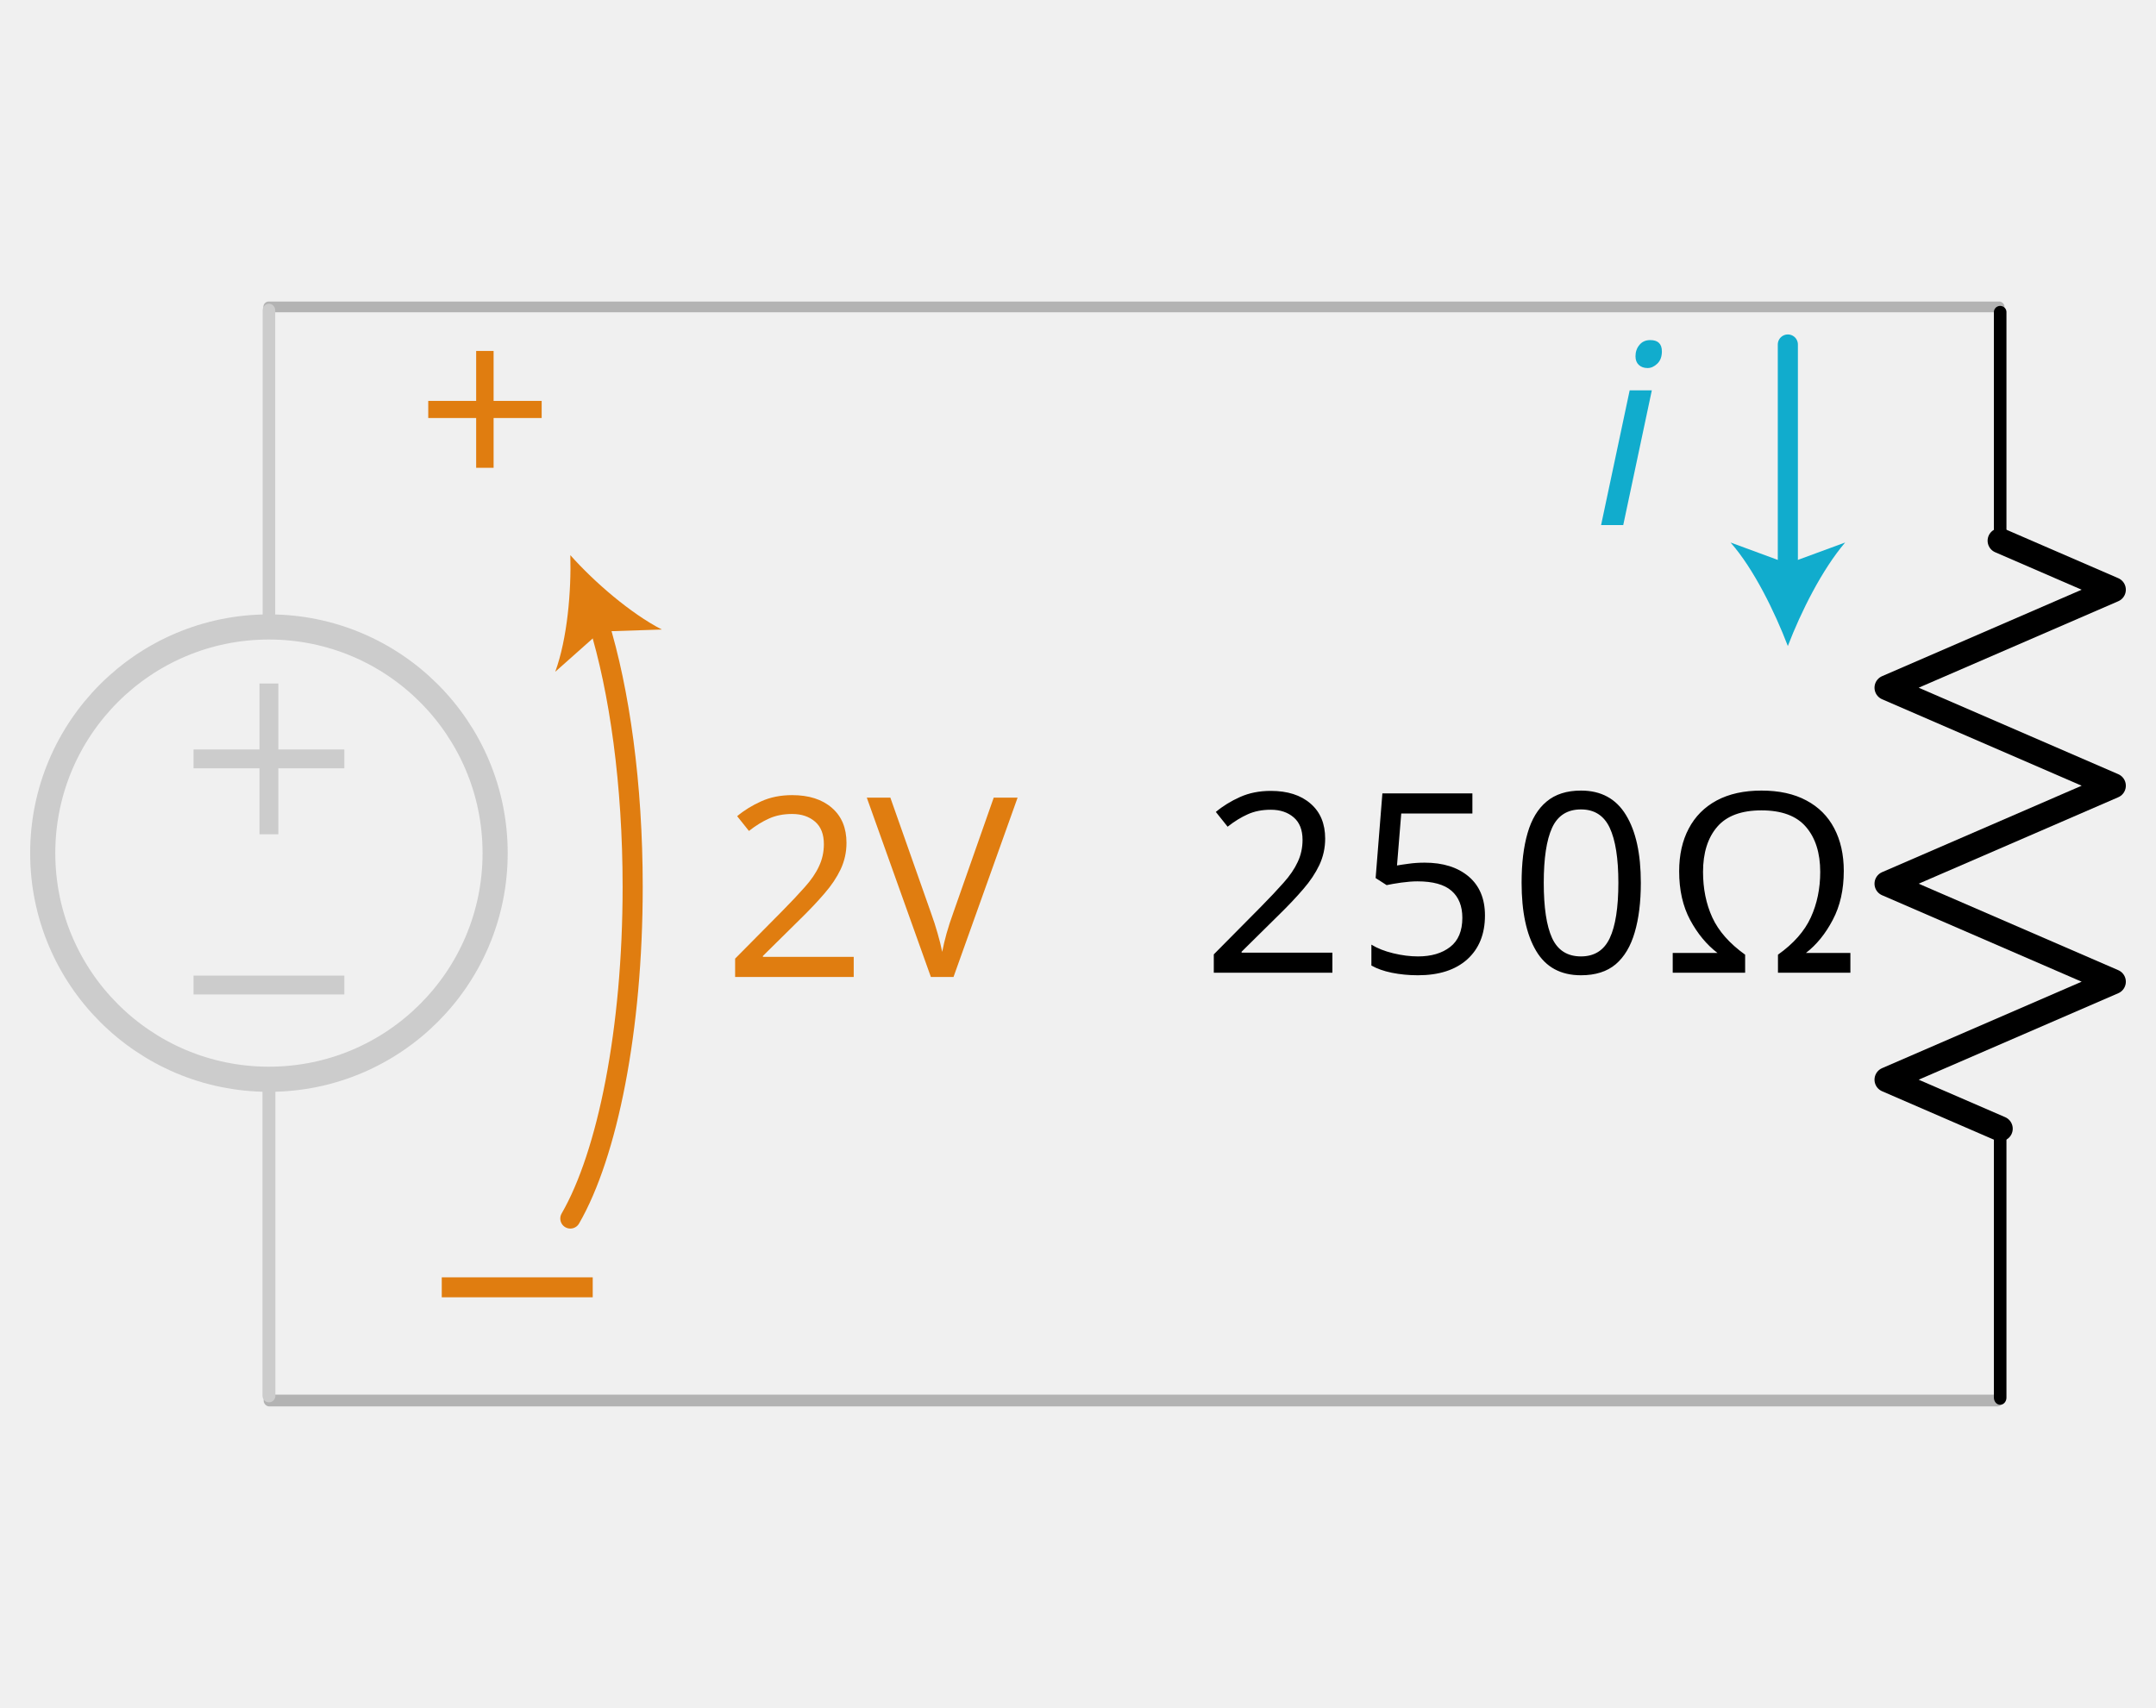
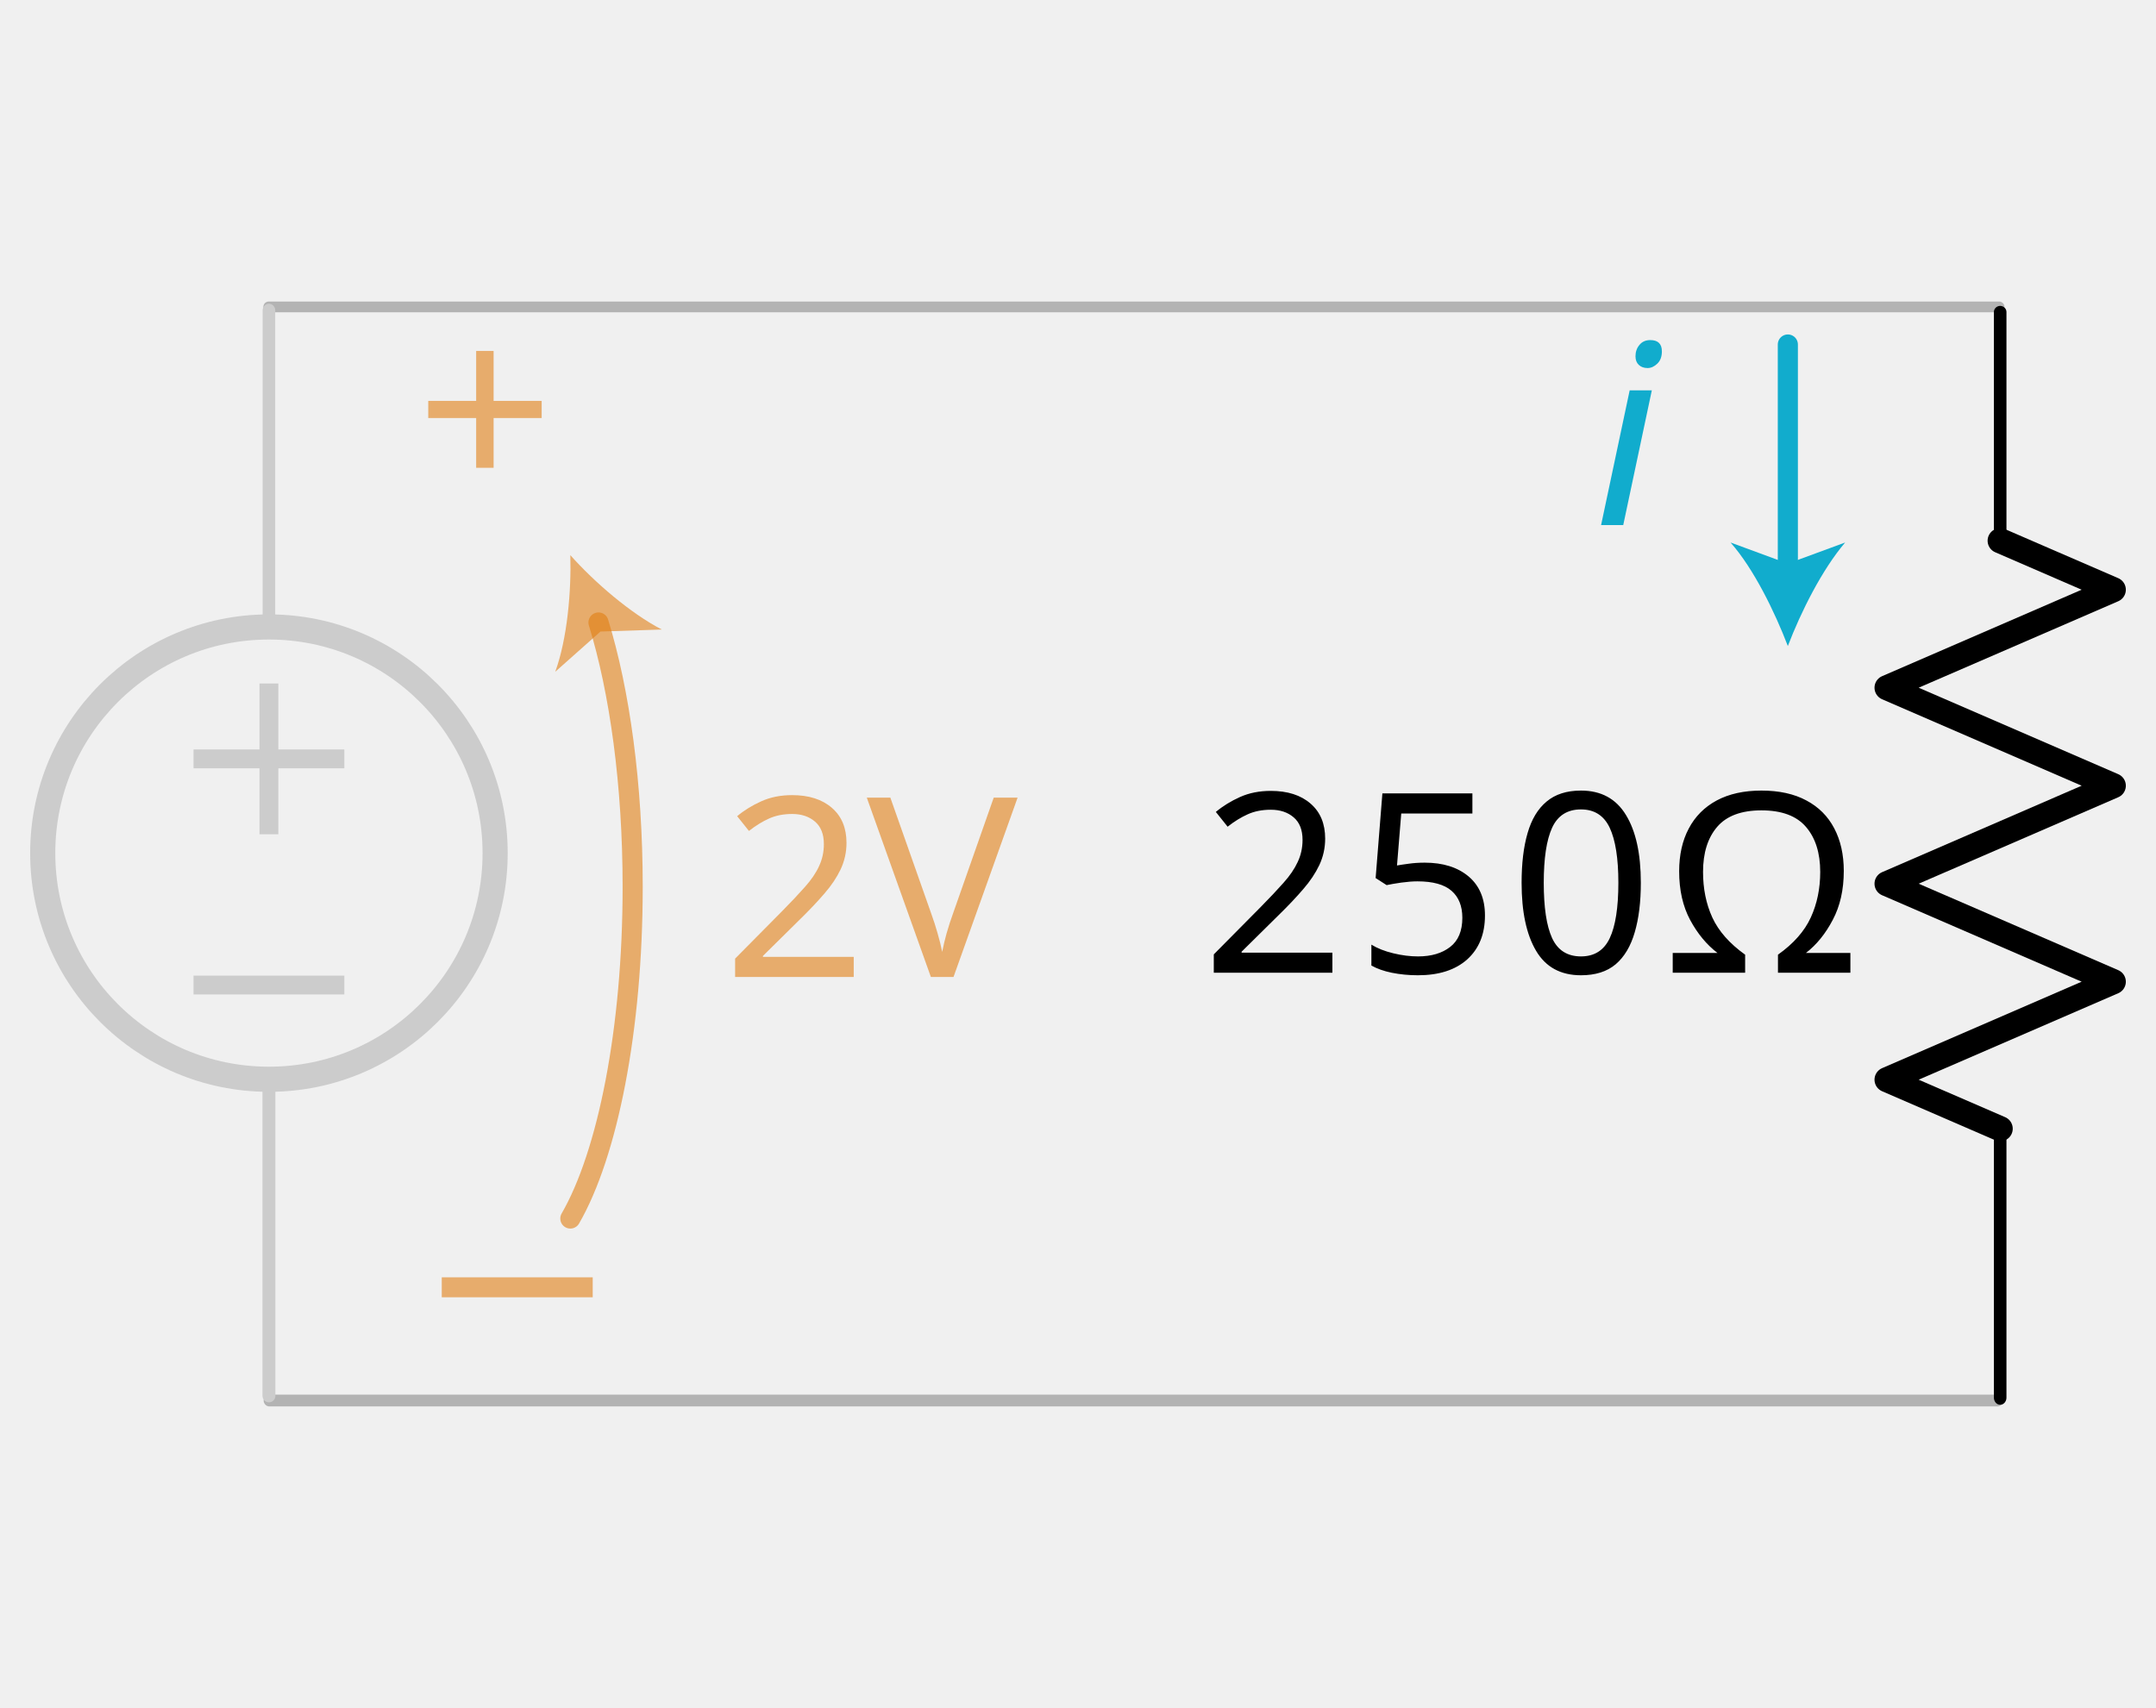
<svg xmlns="http://www.w3.org/2000/svg" version="1.1" id="Layer_1" x="0px" y="0px" width="214.454" height="169.929" viewBox="0 0 214.454 169.929" xml:space="preserve">
  <defs id="defs21502" />
  <style type="text/css" id="style21456">
	.st0{fill:none;stroke:#1FAB54;stroke-width:6;stroke-miterlimit:10;}
	.st1{fill:none;}
	.st2{fill:#E07D10;}
	.st3{fill:none;stroke:#ED5FA6;stroke-width:7;stroke-linecap:round;stroke-linejoin:round;stroke-miterlimit:10;}
	.st4{fill:none;stroke:#AA87FF;stroke-width:7;stroke-linecap:round;stroke-linejoin:round;stroke-miterlimit:10;}
	.st5{fill:none;stroke:#FF9C39;stroke-width:7;stroke-linecap:round;stroke-linejoin:round;stroke-miterlimit:10;}
	.st6{fill:#8AF281;stroke:#8AF281;stroke-linecap:round;stroke-linejoin:round;stroke-miterlimit:10;}
	.st7{fill:#FF9C39;stroke:#E07D10;stroke-linecap:round;stroke-linejoin:round;stroke-miterlimit:10;}
	.st8{fill:none;stroke:#8AF281;stroke-width:7;stroke-linecap:round;stroke-linejoin:round;stroke-miterlimit:10;}
	.st9{fill:#ED5FA6;stroke:#ED5FA6;stroke-width:7;stroke-linecap:round;stroke-linejoin:round;stroke-miterlimit:10;}
	.st10{fill:none;stroke:#1FAB54;stroke-width:7;stroke-linecap:round;stroke-linejoin:round;stroke-miterlimit:10;}
	.st11{fill:none;stroke:#1FAB54;stroke-width:6;stroke-linecap:round;stroke-linejoin:round;stroke-miterlimit:10;}
	.st12{fill:#FF9C39;stroke:#FF9C39;stroke-width:5;stroke-linecap:round;stroke-miterlimit:10;}
	.st13{fill:none;stroke:#1FAB54;stroke-width:4;stroke-miterlimit:10;}
	.st14{fill:none;stroke:#3C91E5;stroke-width:4;stroke-miterlimit:10;}
	.st15{fill:#FFFFFF;}
	.st16{fill:none;stroke:#11ACCD;stroke-width:5;stroke-linecap:round;stroke-miterlimit:10;}
	.st17{fill:#11ACCD;}
	.st18{fill:none;stroke:#FF9C39;stroke-width:4;stroke-miterlimit:10;}
	.st19{fill:none;stroke:#63D9EA;stroke-width:7;stroke-linecap:round;stroke-miterlimit:10;}
	.st20{fill:none;stroke:#63D9EA;stroke-width:8;stroke-linecap:round;stroke-miterlimit:10;}
	.st21{fill:none;stroke:#000000;stroke-linecap:round;stroke-linejoin:round;stroke-miterlimit:10;}
	.st22{fill:none;stroke:#000000;stroke-width:1.5;stroke-linecap:round;stroke-linejoin:round;stroke-miterlimit:10;}
	.st23{fill:none;stroke:#000000;stroke-linecap:round;stroke-miterlimit:10;}
	.st24{fill:none;stroke:#000000;stroke-width:1.5;stroke-linecap:round;stroke-miterlimit:10;}
	.st25{fill:none;stroke:#000000;stroke-width:2;stroke-linecap:round;stroke-linejoin:round;stroke-miterlimit:10;}
	.st26{fill:none;stroke:#000000;stroke-width:1.5;stroke-miterlimit:10;}
	.st27{fill:none;stroke:#000000;stroke-miterlimit:10;}
	.st28{fill:none;stroke:#000000;stroke-width:2;stroke-miterlimit:10;}
	.st29{fill:none;stroke:#000000;stroke-width:2;stroke-linecap:round;stroke-miterlimit:10;}
	.st30{fill:none;stroke:#FF9C39;stroke-width:6;stroke-miterlimit:10;}
	.st31{fill:none;stroke:#000000;stroke-linecap:round;stroke-linejoin:round;}
	.st32{stroke:#000000;stroke-linecap:round;stroke-linejoin:round;stroke-miterlimit:10;}
	.st33{fill:none;stroke:#000000;stroke-width:1.5;stroke-linejoin:round;stroke-miterlimit:10;}
	.st34{fill:none;stroke:#000000;stroke-linejoin:round;stroke-miterlimit:10;}
	.st35{clip-path:url(#SVGID_2_);fill:none;stroke:#000000;stroke-linejoin:round;stroke-miterlimit:10;}
	.st36{clip-path:url(#SVGID_2_);fill:none;stroke:#ADADEB;stroke-linejoin:round;stroke-miterlimit:10;}
	.st37{clip-path:url(#SVGID_2_);}
	.st38{stroke:#000000;stroke-linejoin:round;stroke-miterlimit:10;}
	.st39{stroke:#000000;stroke-width:3;stroke-linejoin:round;stroke-miterlimit:10;}
	.st40{fill:none;stroke:#000000;stroke-width:2;stroke-linejoin:round;stroke-miterlimit:10;}
	.st41{fill:#11ACCD;stroke:#000000;stroke-linecap:round;stroke-miterlimit:10;}
	.st42{stroke:#000000;stroke-linecap:round;stroke-miterlimit:10;}
	.st43{fill:#FFFF00;stroke:#000000;stroke-linecap:round;stroke-miterlimit:10;}
	.st44{fill:#F9685D;stroke:#000000;stroke-linecap:round;stroke-miterlimit:10;}
	.st45{fill:#D6D8DA;stroke:#000000;stroke-linecap:round;stroke-miterlimit:10;}
	.st46{fill:none;stroke:#FF9C39;stroke-width:5;stroke-linecap:round;stroke-linejoin:round;stroke-miterlimit:10;}
	.st47{fill:#FF9C39;}
	.st48{fill:#AA87FF;}
	.st49{fill:#ED5FA6;}
	.st50{fill:#1FAB54;}
	.st51{fill:none;stroke:#000000;stroke-width:4;stroke-linecap:round;stroke-linejoin:round;stroke-miterlimit:10;}
	.st52{stroke:#000000;stroke-miterlimit:10;}
	.st53{stroke:#000000;stroke-width:2;stroke-linecap:round;stroke-linejoin:round;stroke-miterlimit:10;}
	.st54{fill:none;stroke:#000000;stroke-width:3;stroke-linecap:round;stroke-linejoin:round;stroke-miterlimit:10;}
	.st55{fill:none;stroke:#11ACCD;stroke-width:2;stroke-linecap:round;stroke-linejoin:round;}
	.st56{fill:none;stroke:#000000;stroke-linejoin:round;}
	.st57{font-family:'KaTeX_Main-Italic';}
	.st58{font-size:24px;}
	.st59{fill:none;stroke:#000000;stroke-width:7;stroke-linecap:round;stroke-linejoin:round;stroke-miterlimit:10;}
	.st60{fill:none;stroke:#11ACCD;stroke-width:3;stroke-linecap:round;stroke-linejoin:round;}
	.st61{fill:none;stroke:#11ACCD;stroke-width:2;stroke-linecap:round;stroke-miterlimit:10;}
	.st62{fill:none;stroke:#E07D10;stroke-width:2;stroke-linecap:round;stroke-miterlimit:10;}
	.st63{fill:none;stroke:#11ACCD;stroke-width:2;stroke-miterlimit:10;}
	.st64{fill:none;stroke:#000000;stroke-width:3;stroke-linecap:square;stroke-miterlimit:10;}
	.st65{font-family:'KaTeX_Main-Regular';}
	.st66{letter-spacing:1;}
	.st67{fill:#BE2612;}
	.st68{fill:none;stroke:#BE2612;stroke-width:2;stroke-linecap:round;stroke-linejoin:round;}
	.st69{fill:none;stroke:#21242C;stroke-linecap:round;stroke-linejoin:round;stroke-miterlimit:10;}
	.st70{fill:none;stroke:#11ACCD;stroke-width:3;stroke-linecap:round;stroke-miterlimit:10;}
	.st71{fill:#FFFFFF;stroke:#000000;stroke-miterlimit:10;}
	.st72{fill:none;stroke:#3C91E5;stroke-width:6;stroke-miterlimit:10;}
	.st73{fill:none;stroke:#E84D39;stroke-width:2;stroke-linecap:round;stroke-miterlimit:10;}
	.st74{fill:#E84D39;}
	.st75{fill:none;stroke:#FF9C39;stroke-width:2;stroke-linecap:round;stroke-miterlimit:10;}
	.st76{fill:#BABEC2;}
	.st77{fill:none;stroke:#BABEC2;stroke-linecap:round;stroke-linejoin:round;stroke-miterlimit:10;}
</style>
  <path style="fill:#cccccc;fill-rule:evenodd;stroke:#b3b3b3;stroke-width:1.177;stroke-linecap:round;stroke-linejoin:miter;stroke-miterlimit:4;stroke-dasharray:none;stroke-opacity:1" d="m 26.812,139.341 171.834,0" id="path22263" />
  <path style="fill:#cccccc;fill-rule:evenodd;stroke:#b3b3b3;stroke-width:1.071px;stroke-linecap:round;stroke-linejoin:miter;stroke-opacity:1" d="m 26.731,30.536 172.117,0" id="path22261" />
-   <g id="g21470" transform="translate(-63.26929,25.53351)">
-     <g id="g21472">
-       <path class="st62" d="m 120,95.7 c 3.7,-6.4 6.2,-18.8 6.2,-33 0,-10.2 -1.3,-19.5 -3.4,-26.3" id="path21474" style="fill:none;stroke:#e07d10;stroke-width:2;stroke-linecap:round;stroke-miterlimit:10" />
-       <g id="g21476">
-         <path class="st2" d="m 120,29.7 c 2.4,2.7 6,5.8 9.1,7.4 l -6.1,0.2 -4.5,4 c 1.2,-3.3 1.6,-8 1.5,-11.6 z" id="path21478" style="fill:#e07d10" />
-       </g>
+   <g id="g21470" transform="translate(-63.26929,25.53351)" style="stroke:#e07c0f;stroke-opacity:0.588">
+     <path style="fill:none;stroke:#e07c0f;stroke-width:2;stroke-linecap:round;stroke-miterlimit:10;stroke-opacity:0.588" id="path21474" d="m 120,95.7 c 3.7,-6.4 6.2,-18.8 6.2,-33 0,-10.2 -1.3,-19.5 -3.4,-26.3" class="st62" />
+     <g style="stroke:none;stroke-opacity:0.588;fill:#e07d10;fill-opacity:0.588" id="g21476">
+       <path style="fill:#e07d10;stroke:none;stroke-opacity:0.588;fill-opacity:0.588" id="path21478" d="m 120,29.7 c 2.4,2.7 6,5.8 9.1,7.4 l -6.1,0.2 -4.5,4 c 1.2,-3.3 1.6,-8 1.5,-11.6 z" class="st2" />
    </g>
  </g>
-   <text class="st2 st65 st58" id="text21490" style="font-size:24px;font-family:KaTeX_Main-Regular;fill:#e07d10" x="41.395" y="49.2">+</text>
+   <text class="st2 st65 st58" id="text21490" style="font-size:24px;font-family:KaTeX_Main-Regular;fill:#e07d10;fill-opacity:0.588;" x="41.395" y="49.2">+</text>
  <text class="st2 st65 st58" id="text21492" style="font-size:13.992px;font-family:KaTeX_Main-Regular;fill:#e07d10" x="50.731" y="114.792" />
-   <text class="st2 st65 st58" id="text21494" style="font-size:24px;font-family:KaTeX_Main-Regular;fill:#e07d10" x="41.395" y="135.601">−</text>
-   <text class="st2 st65 st58" id="text21496" style="font-style:normal;font-variant:normal;font-weight:normal;font-stretch:normal;font-size:25px;line-height:125%;font-family:KaTeX_Main;-inkscape-font-specification:'KaTeX_Main, Normal';text-align:start;writing-mode:lr-tb;text-anchor:start;fill:#e07d10" x="71.917" y="97.2">2V</text>
+   <text class="st2 st65 st58" id="text21494" style="font-size:24px;font-family:KaTeX_Main-Regular;fill:#e07d10;fill-opacity:0.588;" x="41.395" y="135.601">−</text>
+   <text class="st2 st65 st58" id="text21496" style="font-style:normal;font-variant:normal;font-weight:normal;font-stretch:normal;font-size:25px;line-height:125%;font-family:KaTeX_Main;-inkscape-font-specification:'KaTeX_Main, Normal';text-align:start;writing-mode:lr-tb;text-anchor:start;fill:#e07d10;fill-opacity:0.588;" x="71.917" y="97.2">2V</text>
  <g transform="matrix(1.25,0,0,-1.25,-63.25,498.8781)" id="g8121" style="stroke:#cccccc">
    <g transform="matrix(1,0,0,1.05,72,374.4)" id="g6653" style="stroke:#cccccc">
      <path id="path6655" style="fill:none;stroke:#cccccc;stroke-width:1;stroke-linecap:round;stroke-linejoin:miter;stroke-miterlimit:10;stroke-dasharray:none;stroke-opacity:1" d="M 0,0 0,-24" />
    </g>
    <path d="M 72,313.2 72,288" style="fill:none;stroke:#cccccc;stroke-width:1.025;stroke-linecap:round;stroke-linejoin:round;stroke-miterlimit:10;stroke-dasharray:none;stroke-opacity:1" id="path6659" />
    <g id="g8111" style="stroke:#cccccc">
      <g id="g6649" transform="translate(90,331.2)" style="stroke:#cccccc">
        <path d="m 0,0 c 0,9.941 -8.059,18 -18,18 -9.941,0 -18,-8.059 -18,-18 0,-9.941 8.059,-18 18,-18 9.941,0 18,8.059 18,18 z" style="fill:none;stroke:#cccccc;stroke-width:2;stroke-linecap:butt;stroke-linejoin:miter;stroke-miterlimit:10;stroke-dasharray:none;stroke-opacity:1" id="path6651" />
      </g>
      <g id="g6661" transform="translate(72,344.7)" style="stroke:#cccccc">
        <path d="M 0,0 0,-12" style="fill:none;stroke:#cccccc;stroke-width:1.5;stroke-linecap:butt;stroke-linejoin:miter;stroke-miterlimit:10;stroke-dasharray:none;stroke-opacity:1" id="path6663" />
      </g>
      <g id="g6665" transform="translate(66,338.7)" style="stroke:#cccccc">
        <path d="M 0,0 12,0" style="fill:none;stroke:#cccccc;stroke-width:1.5;stroke-linecap:butt;stroke-linejoin:miter;stroke-miterlimit:10;stroke-dasharray:none;stroke-opacity:1" id="path6667" />
      </g>
      <g id="g6669" transform="translate(66,320.7)" style="stroke:#cccccc">
        <path d="M 0,0 12,0" style="fill:none;stroke:#cccccc;stroke-width:1.5;stroke-linecap:butt;stroke-linejoin:miter;stroke-miterlimit:10;stroke-dasharray:none;stroke-opacity:1" id="path6671" />
      </g>
    </g>
  </g>
  <g transform="matrix(1.25,0,0,-1.25,-26.04587,499.0467)" id="g8061" style="fill:none;stroke:#000000">
    <g transform="matrix(1,0,0,0.9784892,180,356.2001)" id="g6745" style="fill:none;stroke:#000000">
      <path id="path6747" style="fill:none;stroke:#000000;stroke-width:1;stroke-linecap:round;stroke-linejoin:round;stroke-miterlimit:10;stroke-dasharray:none;stroke-opacity:1" d="M 0,0 0,18.6" />
    </g>
    <g transform="translate(180,309.4)" id="g6749" style="fill:none;stroke:#000000">
      <path id="path6751" style="fill:none;stroke:#000000;stroke-width:2;stroke-linecap:round;stroke-linejoin:round;stroke-miterlimit:10;stroke-dasharray:none;stroke-opacity:1" d="M 0,0 -9,3.9 9,11.7 -9,19.5 9,27.3 -9,35.1 9,42.9 0,46.8" />
    </g>
    <g transform="matrix(1,0,0,1.150538,180,288)" id="g6753" style="fill:none;stroke:#000000">
      <path id="path6755" style="fill:none;stroke:#000000;stroke-width:1;stroke-linecap:round;stroke-linejoin:round;stroke-miterlimit:10;stroke-dasharray:none;stroke-opacity:1" d="M 0,0 0,18.6" />
    </g>
  </g>
  <text y="52.241" x="158.554" class="st17 st57 st58" id="text21458" style="font-style:italic;font-variant:normal;font-weight:normal;font-stretch:normal;font-size:25px;line-height:125%;font-family:KaTeX_Main;-inkscape-font-specification:'KaTeX_Main, Italic';text-align:start;writing-mode:lr-tb;text-anchor:start;fill:#11accd">i</text>
  <g transform="translate(99.83411,28.5747)" id="g21460">
    <g id="g21462">
      <line class="st55" x1="78" y1="28.4" x2="78" y2="5.7" id="line21464" style="fill:none;stroke:#11accd;stroke-width:2;stroke-linecap:round;stroke-linejoin:round" />
      <g id="g21466">
        <path class="st17" d="m 78,35.7 c 1.3,-3.4 3.4,-7.6 5.7,-10.3 L 78,27.5 72.3,25.4 c 2.3,2.6 4.4,6.9 5.7,10.3 z" id="path21468" style="fill:#11accd" />
      </g>
    </g>
  </g>
  <text y="96.781" x="119.531" class="st65 st58 st66" id="text21498" style="font-style:normal;font-variant:normal;font-weight:normal;font-stretch:normal;font-size:25px;line-height:125%;font-family:KaTeX_Main;-inkscape-font-specification:'KaTeX_Main, Normal';text-align:start;letter-spacing:1;writing-mode:lr-tb;text-anchor:start;fill:#000000">
    <tspan id="tspan22046" x="119.531" y="96.781">250Ω</tspan>
  </text>
</svg>
